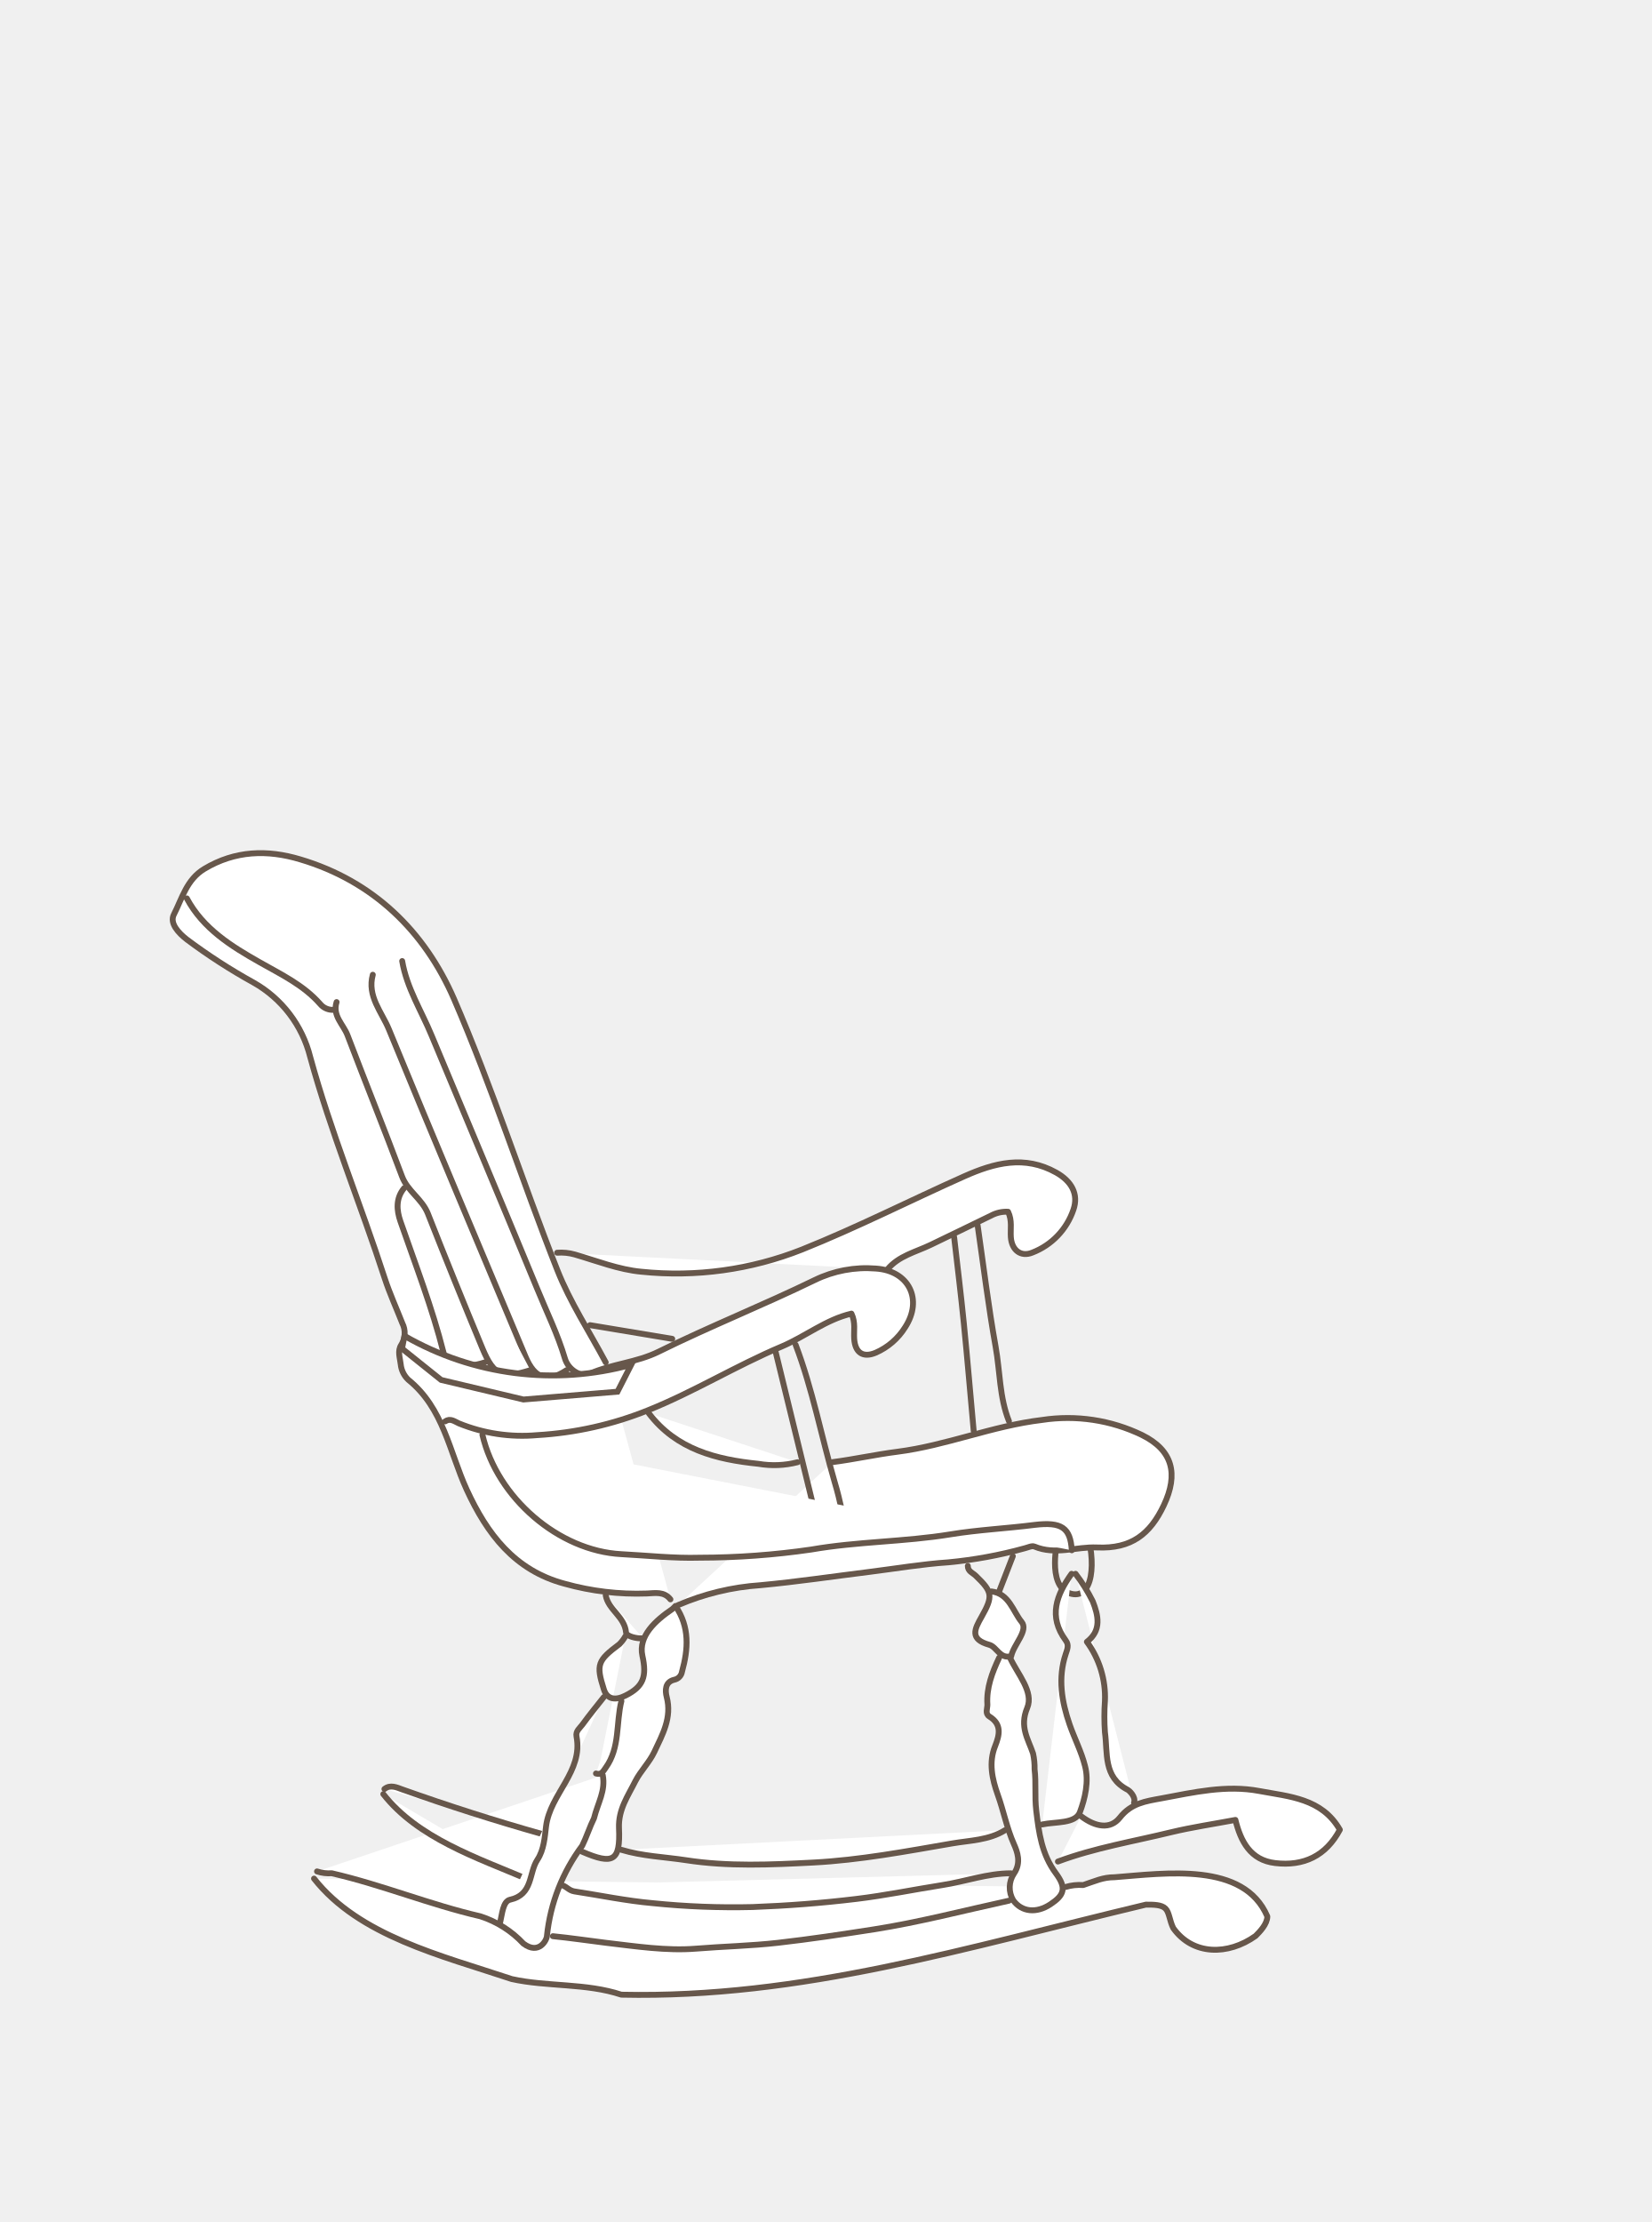
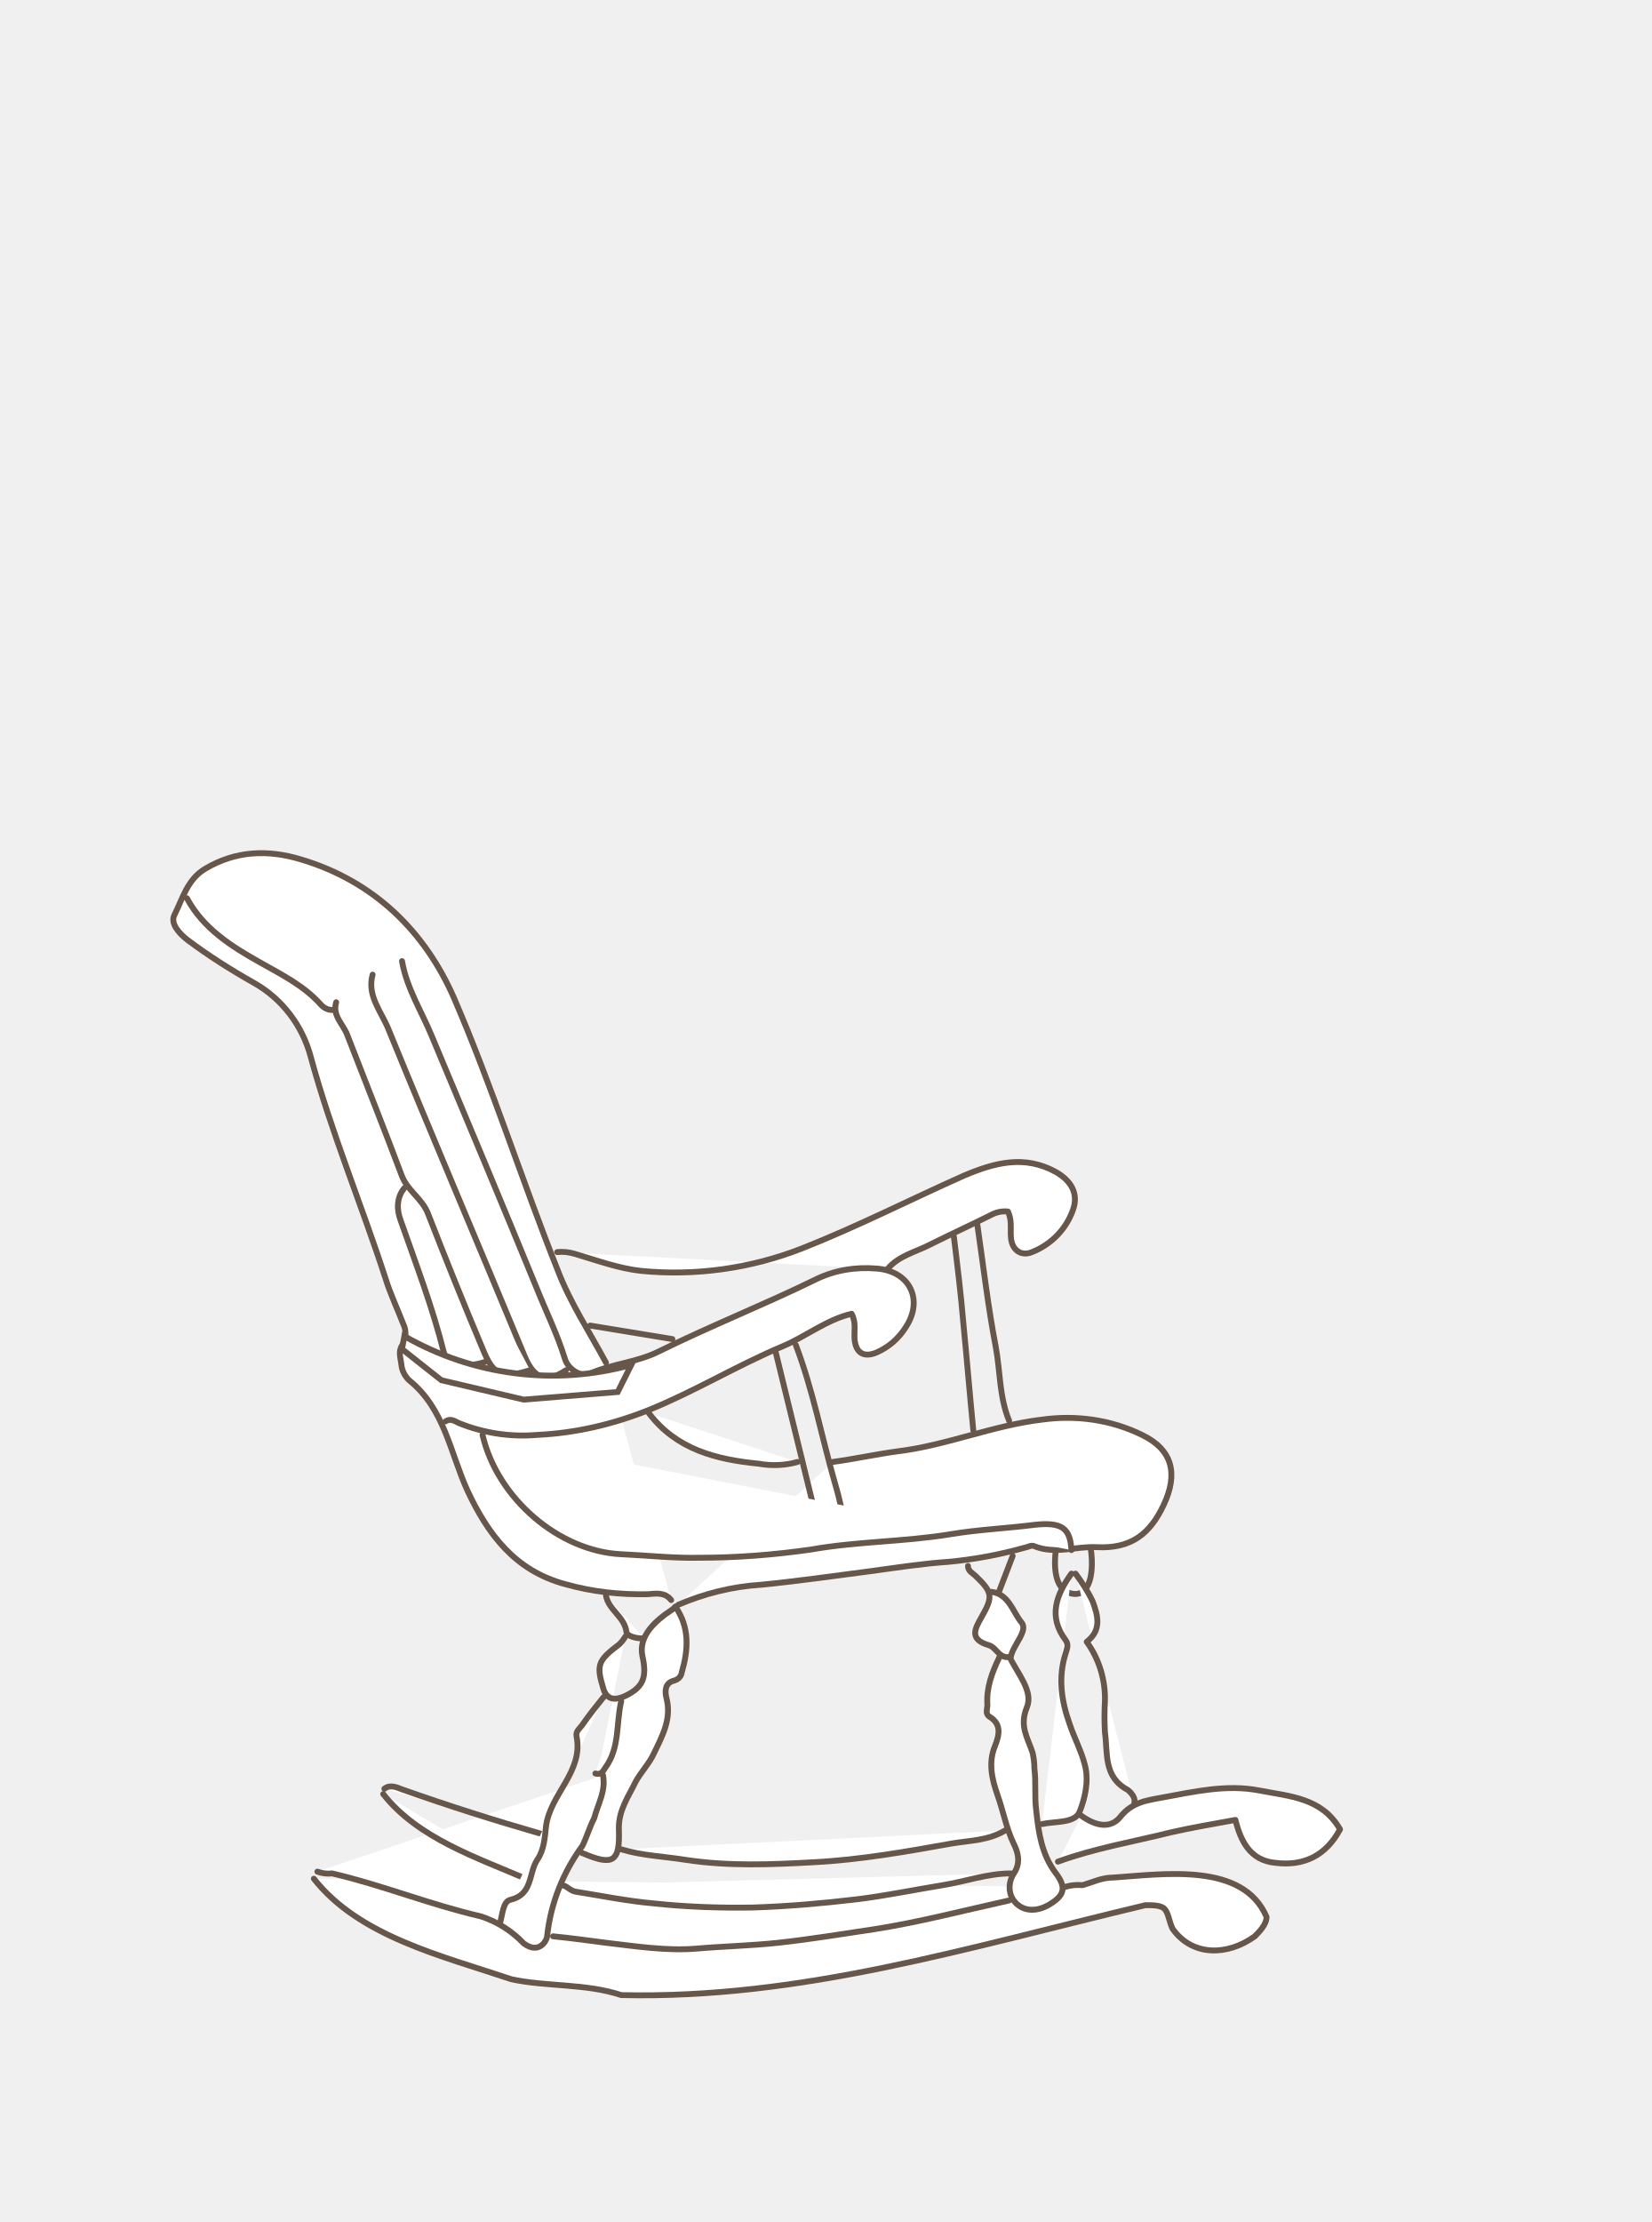
- <svg xmlns="http://www.w3.org/2000/svg" id="图层_1" data-name="图层 1" viewBox="0 0 281 378">
-   <defs>
-     <style>.cls-1{fill:none;}.cls-1,.cls-2,.cls-3{stroke:#67574b;}.cls-1,.cls-2{stroke-linecap:round;stroke-linejoin:round;}.cls-2,.cls-3{fill:#fff;}.cls-3{stroke-miterlimit:10;}</style>
-   </defs>
-   <path class="cls-1" d="M180,261.73s-2,8,2,9.32,4.66-5.33,2.66-11.32S180,261.73,180,261.73Z" />
-   <path class="cls-2" d="M53.43,319.58c7.67,9.76,21.66,13.09,33.64,17.09,6,1.33,12.66.67,18.65,2.66,30.64.67,58.61-8,89.25-15.32,1.33,0,2.66,0,3.33.67s.67,2,1.33,3.33c3.33,4.66,9.32,4.66,14,1.33.67-.67,2-2,2-3.33-4-9.32-17.32-7.33-26-6.66-2,0-3.33.67-5.33,1.33a8.27,8.27,0,0,0-3,.33" />
-   <path class="cls-2" d="M151,215.94c1.92-2.31,4.79-2.94,7.33-4.16,3.44-1.67,6.89-3.31,10.32-5a5.51,5.51,0,0,1,2.87-.64c.73,1.51.37,2.93.47,4.32.15,2.2,1.69,3.43,3.65,2.63a11.9,11.9,0,0,0,7-7.31c.91-2.64-.32-4.84-2.94-6.31-5.36-3-10.5-1.65-15.66.65-9.21,4.11-18.2,8.69-27.59,12.45a58,58,0,0,1-27.34,3.77c-3.83-.35-7.57-1.84-11.32-2.93a8.59,8.59,0,0,0-3-.3" />
-   <path class="cls-2" d="M103.06,231.76c-2.78-5.22-6.07-10.23-8.23-15.69C88.78,200.75,83.76,185,77.23,169.9c-5-11.48-13.7-20-26.13-23.7-5.6-1.69-11.1-1.53-16.33,1.61-3,1.8-3.78,5-5.18,7.75-.78,1.51.8,3.17,2.2,4.26a97.93,97.93,0,0,0,11.33,7.32,20.13,20.13,0,0,1,9.66,12.67c3.5,12.78,8.57,25,12.67,37.63.85,2.6,2,5.12,3,7.66a3.7,3.7,0,0,1-.17,3.67c-.7,1.06-.21,2.25-.1,3.32a4.19,4.19,0,0,0,1.29,2.63c6,4.83,7,12.28,9.94,18.7,3.47,7.53,8.12,13.72,16.66,16a45.68,45.68,0,0,0,14,1.66c1.39-.06,2.92-.39,4,1" />
-   <path class="cls-2" d="M171.67,323.34c-7.66,1.67-15.27,3.67-23,4.88-5.4.84-10.83,1.66-16.28,2.28-4.67.53-9.36.62-14,1-5,.4-10.21-.4-15.32-1-3-.37-6-.82-9-1.12" />
-   <path class="cls-2" d="M172,318.68c-4,0-7.76,1.4-11.65,2-4.89.77-9.73,1.77-14.65,2.36-5.87.71-11.74,1.16-17.65,1.38a134.6,134.6,0,0,1-17-.66c-4.51-.4-8.89-1.32-13.33-2-1-.16-1.44-1-2.32-1.09" />
-   <path class="cls-2" d="M68.43,163.49c.77,4.57,3.27,8.46,5,12.65,6,14.34,12,28.62,17.93,43,1.63,4,3.53,7.81,4.77,12,.54,1.82,2.66,3.23,4.2,2.55,3.81-1.68,8-1.89,11.76-3.76,8.72-4.31,17.8-7.92,26.55-12.18A20,20,0,0,1,149,215.8c5.66.36,8.08,5.28,5,10a11.16,11.16,0,0,1-5,4.32c-2.16.91-3.49,0-3.66-2.33-.1-1.39.26-2.81-.47-4.32-4.32,1-7.84,3.89-11.88,5.6-7.75,3.27-15,7.74-22.71,10.83a59.72,59.72,0,0,1-18.89,4.24,28.53,28.53,0,0,1-13.32-2c-.74-.33-1.45-.94-2.33-.34" />
-   <path class="cls-2" d="M63.43,165.82c-1,3.65,1.53,6.34,2.74,9.29,7.62,18.6,15.47,37.1,23.23,55.65,1.57,3.76,3.73,4.51,7,2.33" />
-   <path class="cls-2" d="M171,311.35c-2.75,1.72-6,1.73-9,2.25-7.84,1.35-15.72,2.84-23.64,3.25-7.17.37-14.42.71-21.65-.4-3.66-.56-7.39-.67-11-1.77" />
-   <path class="cls-2" d="M115.38,273.05a42.56,42.56,0,0,1,14-3.38c6.23-.58,12.44-1.51,18.65-2.28,4.44-.56,8.87-1.31,13.32-1.61a75.18,75.18,0,0,0,13-2.39c.55-.13,1.22-.48,1.65-.3,3.58,1.51,7.16,0,10.66.16,5.86.27,9.06-2.31,11.36-7.18,2.52-5.32,1.53-9.36-3.72-11.95a29,29,0,0,0-17-2.56c-8.43,1-16.29,4.35-24.63,5.41-3.69.47-7.3,1.28-11,1.76" />
-   <path class="cls-2" d="M180,316.68c6.27-2.34,12.86-3.42,19.32-5,3.51-.84,7.1-1.37,10.88-2.08.9,3.63,2.54,6.85,6.77,7.34,4.84.57,8.63-1.21,11-5.67-3.06-5.35-8.6-5.63-13.71-6.59-5.63-1.06-11.13.22-16.65,1.25-2.7.5-5.14.81-7.09,3.3-1.59,2-4.1,1.61-6.56-.25" />
-   <path class="cls-2" d="M106.39,278.38a6.15,6.15,0,0,1-1,1.32c-3.71,2.78-4,3.46-2.65,7.68.55,1.76,2,1.92,3.69,1.06,3.05-1.52,3.65-3.23,2.87-6.77-.73-3.35,2.24-6,5.09-7.94a5.85,5.85,0,0,0,.53-.53c2.46,3.59,2.18,7.35,1.12,11.18a1.66,1.66,0,0,1-1.31,1.37c-1.6.37-1.58,1.84-1.29,2.95.91,3.51-.73,6.4-2.1,9.31-.84,1.79-2.35,3.26-3.24,5-1.25,2.51-2.92,4.82-2.78,8,.25,5.62-1,6.27-6.26,4" />
-   <path class="cls-2" d="M182.32,267.73c-2.57,3.58-4,7.26-1,11.32.62.83.25,1.56,0,2.34-1.34,4.08-.69,8.06.68,12,.82,2.35,2,4.62,2.6,7,.72,2.66,0,5.58-.86,7.89-.75,2-4.14,1.6-6.41,2.09" />
-   <path class="cls-2" d="M166.34,208.45c1,6.88,1.83,13.8,3.06,20.64.76,4.22.64,8.6,2.27,12.67" />
-   <path class="cls-2" d="M162.34,210.45c.56,4.88,1.16,9.76,1.65,14.65.61,6.1,1.12,12.21,1.68,18.32" />
-   <path class="cls-2" d="M102.56,302c.5,2.66-.83,4.66-1.5,7.33-.67,1.33-1.33,3.33-2,4.66a31,31,0,0,0-6,15.32c0,.67-1.33,3.33-4,1.33A17.24,17.24,0,0,0,81.75,326c-8.66-2-16.65-5.33-25.31-7.33a6.42,6.42,0,0,1-2.5-.31" />
-   <path class="cls-2" d="M90.24,233.09c-4.65,1.45-6.17,1.07-8.14-3.67q-4.76-11.45-9.31-23c-1-2.48-3.45-3.79-4.39-6.3-3-8-6.22-16-9.27-24-.7-1.85-2.61-3.32-1.86-5.65" />
-   <path class="cls-2" d="M170,282c-1.19,2.53-2.19,5.12-2,8,0,.67-.43,1.52.33,2,2.18,1.34,1.72,3.17,1,5-1.16,2.85-.5,5.69.43,8.3,1,2.78,1.54,5.69,2.76,8.43.55,1.24,1.29,3.13,0,5a4.25,4.25,0,0,0-.12,4.55c1.45,2,3.95,2.24,6.31.68s2.81-2.75.94-5.28c-2.41-3.25-2.89-6.88-3.34-10.69-.28-2.35,0-4.68-.28-7a11.42,11.42,0,0,0-.26-2.69c-.82-2.45-2.34-4.52-1-7.74,1.17-2.77-1.64-5.75-2.92-8.56" />
-   <path class="cls-2" d="M68.76,202.12c-1.45,1.74-1.28,3.77-.63,5.65,2.57,7.4,5.41,14.7,7.33,22.32.56,2.21,3.54,2.82,7,1.68" />
-   <path class="cls-2" d="M183,267.73a28.57,28.57,0,0,1,2.93,4.69c.93,2.37,1.55,4.94-1,6.88A15.9,15.9,0,0,1,188,289.37a37.56,37.56,0,0,0,0,5.32c.49,3.53-.33,7.64,3.89,9.79.15.07,1.43,1.13,1.06,2.2" />
-   <path class="cls-2" d="M92.24,312q-12-3.39-23.83-7.6c-.85-.31-2-.87-3-.06" />
-   <path class="cls-2" d="M31.79,152.83C34.55,158,39.41,161,44.19,163.7c3.67,2.09,7.43,3.85,10.28,7.09a2.76,2.76,0,0,0,2.3,1" />
-   <path class="cls-2" d="M65.22,305.21c5.87,7.47,15.86,10.8,24.52,14.47" />
-   <path class="cls-2" d="M110.39,240.42c4.69,6.17,11.49,7.87,18.66,8.6a16,16,0,0,0,6.65-.27" />
-   <path class="cls-2" d="M135.37,228.76c2.89,7.58,4.37,15.56,6.63,23.32,1,3.28,1.58,6.65,2.36,10" />
-   <path class="cls-2" d="M132,230.09q3.5,14.32,7,28.64c.29,1.2.45,2.44.68,3.66" />
-   <path class="cls-2" d="M102.73,288.71c-1.22,1.55-2.48,3.08-3.64,4.68-.43.59-1.18,1.1-1,2,1.16,6-4.49,9.77-5.18,15.3-.22,1.79-.35,4-1.48,5.69-1.49,2.27-.71,5.92-4.64,6.79-1.22.27-1.35,2.44-1.69,3.86" />
-   <path class="cls-2" d="M114.38,227.76l-14-2.33" />
-   <path class="cls-2" d="M105.73,289.37c-.94,3.76-.2,7.91-2.66,11.33-.43.6-.73,1.3-1.67,1" />
-   <path class="cls-2" d="M164.67,266.39c0,.93.83,1.17,1.34,1.66,2.86,2.76,3,3.45,1,7-1.2,2.1-2.08,3.81,1.32,4.76,1.27.35,1.81,2.47,3.72,1.93.42-2,3-4.37,1.76-5.84-1.46-1.78-2.11-4.82-5.12-5.17" />
-   <path class="cls-2" d="M103.06,271.39c.43,2.47,3.22,3.62,3.46,6.32.06.64,1.74,1.07,2.87,1" />
-   <path class="cls-2" d="M172.33,264.73l-2.33,6" />
-   <path class="cls-2" d="M82.08,244.08c2.5,10.75,13,19.76,23.64,20.31,4.44.23,8.89.73,13.32.6a132.89,132.89,0,0,0,19-1.39c7.86-1.37,15.83-1.3,23.66-2.58,4.76-.78,9.56-1,14.33-1.61,4.61-.55,6.1.49,6.33,4.32" />
-   <path class="cls-3" d="M68.82,227.26a50.51,50.51,0,0,0,38.57,4.92l-2.33,4.57-16,1.33-14-3.33-6.66-5.33Z" />
+ <svg xmlns="http://www.w3.org/2000/svg" version="1.1" id="图层_1" x="0px" y="0px" viewBox="0 0 281 378" style="enable-background:new 0 0 281 378;" xml:space="preserve">
+   <style type="text/css">
+ 	.st0{fill:none;stroke:#67574B;stroke-linecap:round;stroke-linejoin:round;}
+ 	.st1{fill:#FFFFFF;stroke:#67574B;stroke-linecap:round;stroke-linejoin:round;}
+ 	.st2{fill:#FFFFFF;stroke:#67574B;stroke-miterlimit:10;}
+ </style>
+   <g>
+     <path class="st0" d="M180,261.7c0,0-2,8,2,9.3s4.7-5.3,2.7-11.3S180,261.7,180,261.7z" />
+     <path class="st1" d="M53.4,319.6c7.7,9.8,21.7,13.1,33.6,17.1c6,1.3,12.7,0.7,18.7,2.7c30.6,0.7,58.6-8,89.2-15.3   c1.3,0,2.7,0,3.3,0.7s0.7,2,1.3,3.3c3.3,4.7,9.3,4.7,14,1.3c0.7-0.7,2-2,2-3.3c-4-9.3-17.3-7.3-26-6.7c-2,0-3.3,0.7-5.3,1.3   c-1-0.1-2,0-3,0.3" />
+     <path class="st1" d="M151,215.9c1.9-2.3,4.8-2.9,7.3-4.2c3.4-1.7,6.9-3.3,10.3-5c0.9-0.5,1.9-0.7,2.9-0.6c0.7,1.5,0.4,2.9,0.5,4.3   c0.1,2.2,1.7,3.4,3.6,2.6c3.3-1.3,5.9-4,7-7.3c0.9-2.6-0.3-4.8-2.9-6.3c-5.4-3-10.5-1.6-15.7,0.6c-9.2,4.1-18.2,8.7-27.6,12.4   c-8.7,3.4-18.1,4.7-27.3,3.8c-3.8-0.4-7.6-1.8-11.3-2.9c-1-0.3-2-0.4-3-0.3" />
+     <path class="st1" d="M103.1,231.8c-2.8-5.2-6.1-10.2-8.2-15.7c-6.1-15.3-11.1-31.1-17.6-46.2c-5-11.5-13.7-20-26.1-23.7   c-5.6-1.7-11.1-1.5-16.3,1.6c-3,1.8-3.8,5-5.2,7.8c-0.8,1.5,0.8,3.2,2.2,4.3c3.6,2.7,7.4,5.1,11.3,7.3c4.8,2.7,8.3,7.3,9.7,12.7   c3.5,12.8,8.6,25,12.7,37.6c0.8,2.6,2,5.1,3,7.7c0.6,1.2,0.5,2.6-0.2,3.7c-0.7,1.1-0.2,2.2-0.1,3.3c0.1,1,0.6,1.9,1.3,2.6   c6,4.8,7,12.3,9.9,18.7c3.5,7.5,8.1,13.7,16.7,16c4.6,1.3,9.3,1.8,14,1.7c1.4-0.1,2.9-0.4,4,1" />
+     <path class="st1" d="M171.7,323.3c-7.7,1.7-15.3,3.7-23,4.9c-5.4,0.8-10.8,1.7-16.3,2.3c-4.7,0.5-9.4,0.6-14,1   c-5,0.4-10.2-0.4-15.3-1c-3-0.4-6-0.8-9-1.1" />
+     <path class="st1" d="M172,318.7c-4,0-7.8,1.4-11.6,2c-4.9,0.8-9.7,1.8-14.6,2.4c-5.9,0.7-11.7,1.2-17.6,1.4   c-5.7,0.1-11.4-0.1-17-0.7c-4.5-0.4-8.9-1.3-13.3-2c-1-0.2-1.4-1-2.3-1.1" />
+     <path class="st1" d="M68.4,163.5c0.8,4.6,3.3,8.5,5,12.6c6,14.3,12,28.6,17.9,43c1.6,4,3.5,7.8,4.8,12c0.5,1.8,2.7,3.2,4.2,2.6   c3.8-1.7,8-1.9,11.8-3.8c8.7-4.3,17.8-7.9,26.6-12.2c3.2-1.6,6.8-2.2,10.4-1.9c5.7,0.4,8.1,5.3,5,10c-1.2,1.9-2.9,3.4-5,4.3   c-2.2,0.9-3.5,0-3.7-2.3c-0.1-1.4,0.3-2.8-0.5-4.3c-4.3,1-7.8,3.9-11.9,5.6c-7.8,3.3-15,7.7-22.7,10.8c-6,2.4-12.4,3.9-18.9,4.2   c-4.5,0.4-9.1-0.3-13.3-2c-0.7-0.3-1.4-0.9-2.3-0.3" />
+     <path class="st1" d="M63.4,165.8c-1,3.6,1.5,6.3,2.7,9.3c7.6,18.6,15.5,37.1,23.2,55.7c1.6,3.8,3.7,4.5,7,2.3" />
+     <path class="st1" d="M171,311.4c-2.8,1.7-6,1.7-9,2.2c-7.8,1.4-15.7,2.8-23.6,3.2c-7.2,0.4-14.4,0.7-21.7-0.4   c-3.7-0.6-7.4-0.7-11-1.8" />
+     <path class="st1" d="M115.4,273c4.4-1.9,9.2-3.1,14-3.4c6.2-0.6,12.4-1.5,18.6-2.3c4.4-0.6,8.9-1.3,13.3-1.6   c4.4-0.4,8.7-1.2,13-2.4c0.6-0.1,1.2-0.5,1.6-0.3c3.6,1.5,7.2,0,10.7,0.2c5.9,0.3,9.1-2.3,11.4-7.2c2.5-5.3,1.5-9.4-3.7-11.9   c-5.3-2.6-11.2-3.4-17-2.6c-8.4,1-16.3,4.4-24.6,5.4c-3.7,0.5-7.3,1.3-11,1.8" />
+     <path class="st1" d="M180,316.7c6.3-2.3,12.9-3.4,19.3-5c3.5-0.8,7.1-1.4,10.9-2.1c0.9,3.6,2.5,6.9,6.8,7.3c4.8,0.6,8.6-1.2,11-5.7   c-3.1-5.4-8.6-5.6-13.7-6.6c-5.6-1.1-11.1,0.2-16.6,1.2c-2.7,0.5-5.1,0.8-7.1,3.3c-1.6,2-4.1,1.6-6.6-0.2" />
+     <path class="st1" d="M106.4,278.4c-0.3,0.5-0.6,0.9-1,1.3c-3.7,2.8-4,3.5-2.7,7.7c0.6,1.8,2,1.9,3.7,1.1c3.1-1.5,3.7-3.2,2.9-6.8   c-0.7-3.4,2.2-6,5.1-7.9c0.2-0.2,0.4-0.3,0.5-0.5c2.5,3.6,2.2,7.4,1.1,11.2c-0.1,0.7-0.6,1.2-1.3,1.4c-1.6,0.4-1.6,1.8-1.3,3   c0.9,3.5-0.7,6.4-2.1,9.3c-0.8,1.8-2.3,3.3-3.2,5c-1.2,2.5-2.9,4.8-2.8,8c0.2,5.6-1,6.3-6.3,4" />
+     <path class="st1" d="M182.3,267.7c-2.6,3.6-4,7.3-1,11.3c0.6,0.8,0.2,1.6,0,2.3c-1.3,4.1-0.7,8.1,0.7,12c0.8,2.4,2,4.6,2.6,7   c0.7,2.7,0,5.6-0.9,7.9c-0.8,2-4.1,1.6-6.4,2.1" />
+     <path class="st1" d="M166.3,208.4c1,6.9,1.8,13.8,3.1,20.6c0.8,4.2,0.6,8.6,2.3,12.7" />
+     <path class="st1" d="M162.3,210.4c0.6,4.9,1.2,9.8,1.6,14.6c0.6,6.1,1.1,12.2,1.7,18.3" />
+     <path class="st1" d="M102.6,302c0.5,2.7-0.8,4.7-1.5,7.3c-0.7,1.3-1.3,3.3-2,4.7c-3.3,4.5-5.4,9.8-6,15.3c0,0.7-1.3,3.3-4,1.3   c-2-2.1-4.5-3.7-7.3-4.6c-8.7-2-16.7-5.3-25.3-7.3c-0.8,0.1-1.7,0-2.5-0.3" />
+     <path class="st1" d="M90.2,233.1c-4.7,1.4-6.2,1.1-8.1-3.7c-3.2-7.6-6.3-15.3-9.3-23c-1-2.5-3.4-3.8-4.4-6.3c-3-8-6.2-16-9.3-24   c-0.7-1.9-2.6-3.3-1.9-5.6" />
+     <path class="st1" d="M170,282c-1.2,2.5-2.2,5.1-2,8c0,0.7-0.4,1.5,0.3,2c2.2,1.3,1.7,3.2,1,5c-1.2,2.9-0.5,5.7,0.4,8.3   c1,2.8,1.5,5.7,2.8,8.4c0.6,1.2,1.3,3.1,0,5c-0.9,1.4-1,3.1-0.1,4.5c1.4,2,3.9,2.2,6.3,0.7s2.8-2.8,0.9-5.3   c-2.4-3.2-2.9-6.9-3.3-10.7c-0.3-2.4,0-4.7-0.3-7c0-0.9-0.1-1.8-0.3-2.7c-0.8-2.5-2.3-4.5-1-7.7c1.2-2.8-1.6-5.8-2.9-8.6" />
+     <path class="st1" d="M68.8,202.1c-1.4,1.7-1.3,3.8-0.6,5.6c2.6,7.4,5.4,14.7,7.3,22.3c0.6,2.2,3.5,2.8,7,1.7" />
+     <path class="st1" d="M183,267.7c1.1,1.5,2.1,3,2.9,4.7c0.9,2.4,1.6,4.9-1,6.9c2.1,2.9,3.2,6.5,3.1,10.1c-0.1,1.8-0.1,3.5,0,5.3   c0.5,3.5-0.3,7.6,3.9,9.8c0.1,0.1,1.4,1.1,1.1,2.2" />
+     <path class="st1" d="M92.2,312c-8-2.3-15.9-4.8-23.8-7.6c-0.8-0.3-2-0.9-3-0.1" />
+     <path class="st1" d="M31.8,152.8c2.8,5.2,7.6,8.2,12.4,10.9c3.7,2.1,7.4,3.9,10.3,7.1c0.6,0.7,1.4,1.1,2.3,1" />
+     <path class="st1" d="M65.2,305.2c5.9,7.5,15.9,10.8,24.5,14.5" />
+     <path class="st1" d="M110.4,240.4c4.7,6.2,11.5,7.9,18.7,8.6c2.2,0.4,4.5,0.3,6.6-0.3" />
+     <path class="st1" d="M135.4,228.8c2.9,7.6,4.4,15.6,6.6,23.3c1,3.3,1.6,6.6,2.4,10" />
+     <path class="st1" d="M132,230.1c2.3,9.5,4.7,19.1,7,28.6c0.3,1.2,0.4,2.4,0.7,3.7" />
+     <path class="st1" d="M102.7,288.7c-1.2,1.5-2.5,3.1-3.6,4.7c-0.4,0.6-1.2,1.1-1,2c1.2,6-4.5,9.8-5.2,15.3c-0.2,1.8-0.3,4-1.5,5.7   c-1.5,2.3-0.7,5.9-4.6,6.8c-1.2,0.3-1.3,2.4-1.7,3.9" />
+     <path class="st1" d="M114.4,227.8l-14-2.3" />
+     <path class="st1" d="M105.7,289.4c-0.9,3.8-0.2,7.9-2.7,11.3c-0.4,0.6-0.7,1.3-1.7,1" />
+     <path class="st1" d="M164.7,266.4c0,0.9,0.8,1.2,1.3,1.7c2.9,2.8,3,3.5,1,7c-1.2,2.1-2.1,3.8,1.3,4.8c1.3,0.4,1.8,2.5,3.7,1.9   c0.4-2,3-4.4,1.8-5.8c-1.5-1.8-2.1-4.8-5.1-5.2" />
+     <path class="st1" d="M103.1,271.4c0.4,2.5,3.2,3.6,3.5,6.3c0.1,0.6,1.7,1.1,2.9,1" />
+     <path class="st1" d="M172.3,264.7l-2.3,6" />
+     <path class="st1" d="M82.1,244.1c2.5,10.8,13,19.8,23.6,20.3c4.4,0.2,8.9,0.7,13.3,0.6c6.4,0,12.7-0.5,19-1.4   c7.9-1.4,15.8-1.3,23.7-2.6c4.8-0.8,9.6-1,14.3-1.6c4.6-0.5,6.1,0.5,6.3,4.3" />
+     <path class="st2" d="M68.8,227.3c11.7,6.7,25.6,8.5,38.6,4.9l-2.3,4.6l-16,1.3l-14-3.3l-6.7-5.3L68.8,227.3z" />
+   </g>
</svg>
